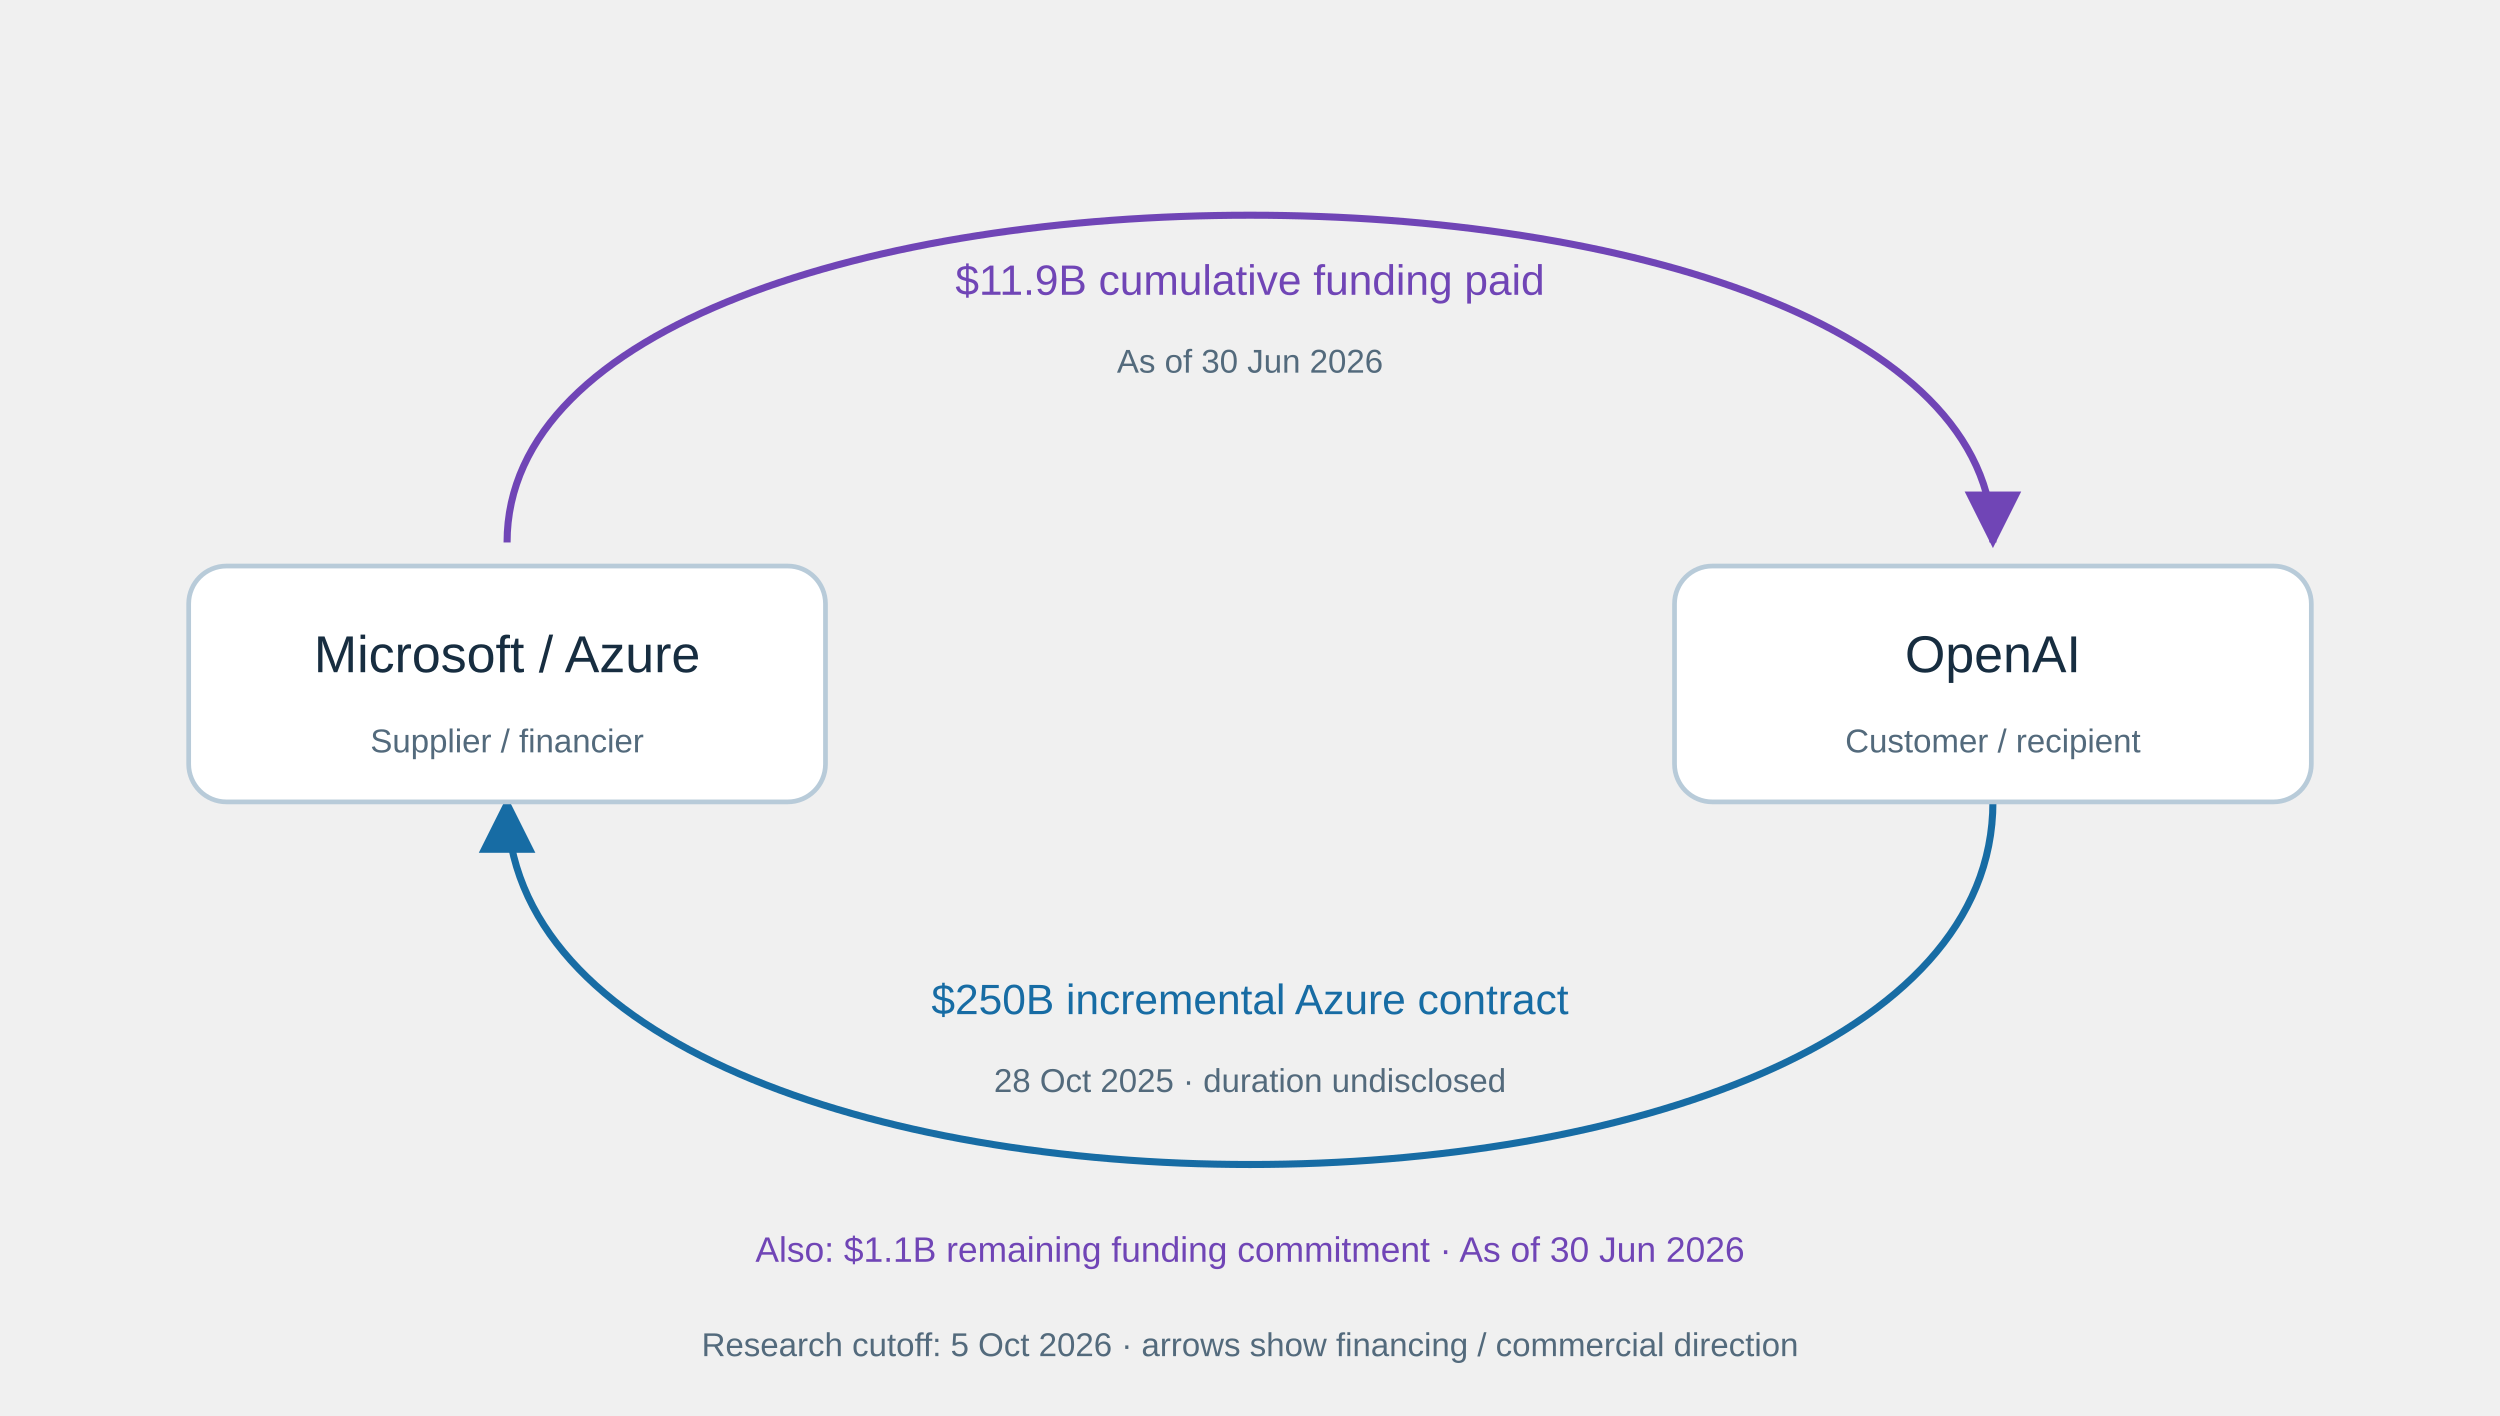
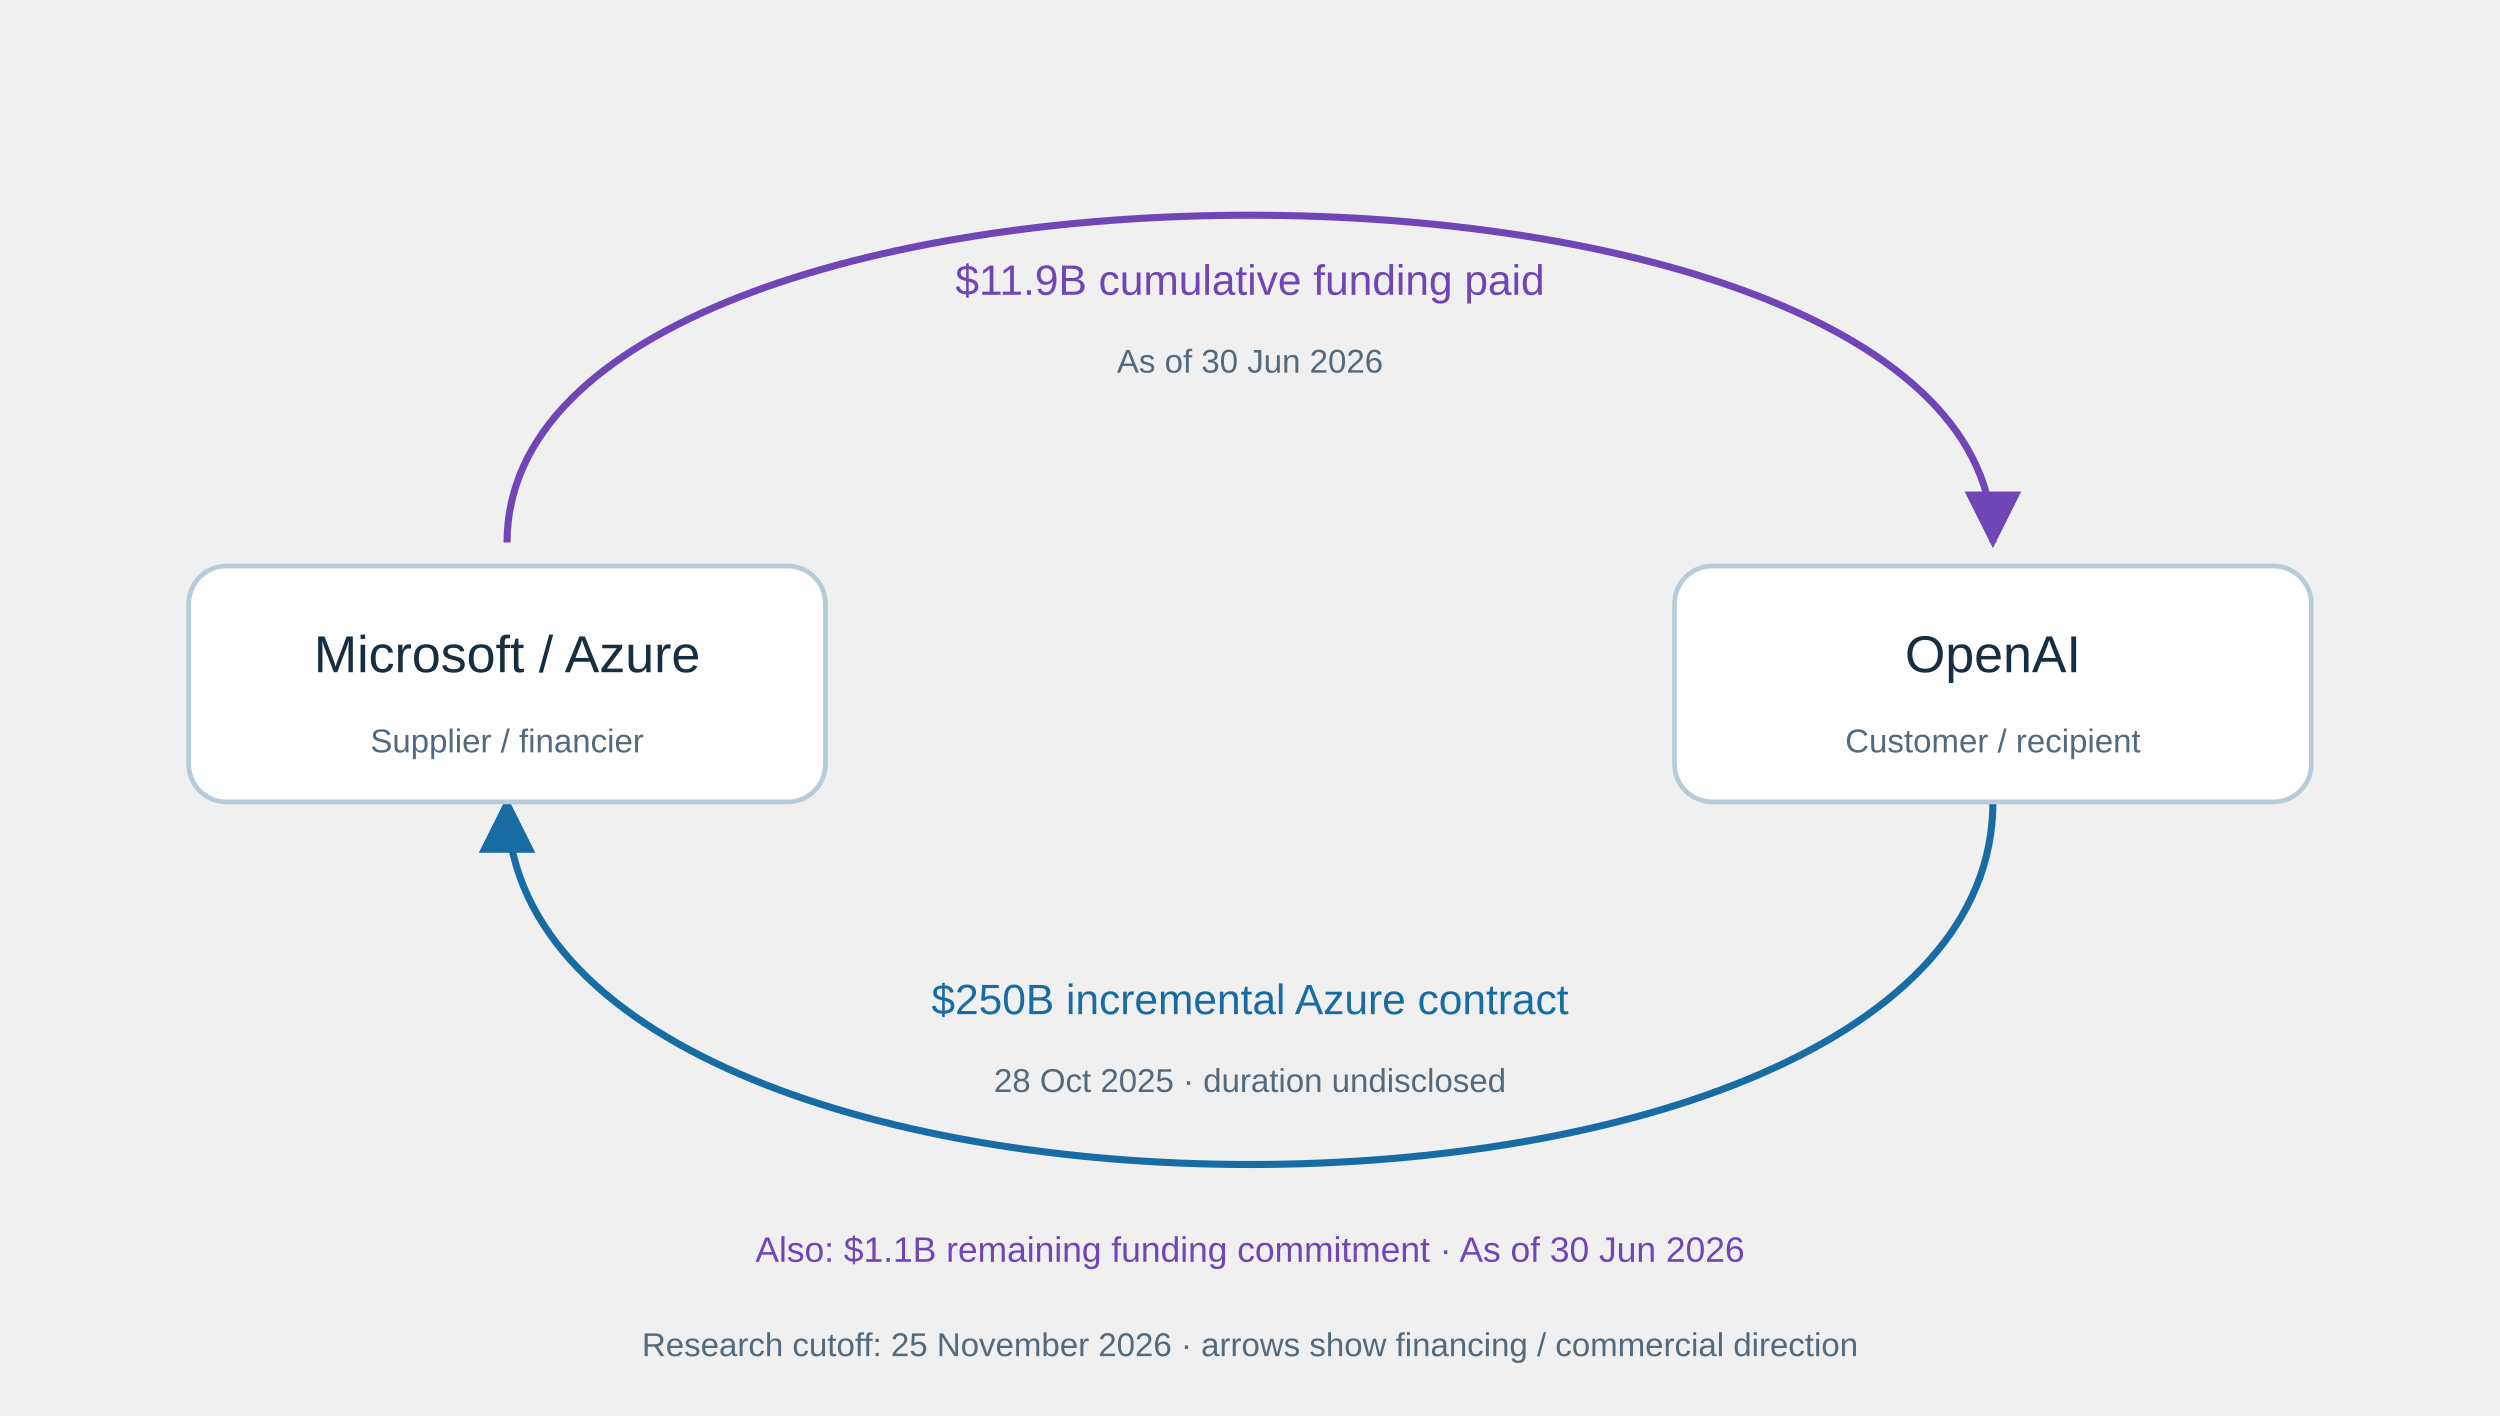
<svg xmlns="http://www.w3.org/2000/svg" viewBox="0 0 1060 600" role="img" aria-labelledby="microsoft-openai-title microsoft-openai-desc" style="font-family:Arial,sans-serif;background:#f8fafc">
  <defs>
    <marker id="microsoft-openai-paid" viewBox="0 0 10 10" refX="9" refY="5" markerWidth="8" markerHeight="8" orient="auto-start-reverse">
      <path d="M0 0 L10 5 L0 10 z" fill="#7045b6" />
    </marker>
    <marker id="microsoft-openai-commitment" viewBox="0 0 10 10" refX="9" refY="5" markerWidth="8" markerHeight="8" orient="auto-start-reverse">
      <path d="M0 0 L10 5 L0 10 z" fill="#7045b6" />
    </marker>
    <marker id="microsoft-openai-purchase" viewBox="0 0 10 10" refX="9" refY="5" markerWidth="8" markerHeight="8" orient="auto-start-reverse">
      <path d="M0 0 L10 5 L0 10 z" fill="#176ca4" />
    </marker>
    <marker id="microsoft-openai-guarantee" viewBox="0 0 10 10" refX="9" refY="5" markerWidth="8" markerHeight="8" orient="auto-start-reverse">
      <path d="M0 0 L10 5 L0 10 z" fill="#a16a0a" />
    </marker>
    <marker id="microsoft-openai-incentive" viewBox="0 0 10 10" refX="9" refY="5" markerWidth="8" markerHeight="8" orient="auto-start-reverse">
      <path d="M0 0 L10 5 L0 10 z" fill="#aa4280" />
    </marker>
  </defs>
  <path d="M 215 230 C 215 45 845 45 845 230" fill="none" stroke="#7045b6" stroke-width="3" marker-end="url(#microsoft-openai-paid)" />
  <text x="530" y="125" text-anchor="middle" font-size="18" fill="#7045b6">$11.9B cumulative funding paid</text>
  <text x="530" y="158" text-anchor="middle" font-size="14" fill="#536a7c">As of 30 Jun 2026</text>
  <path d="M 845 340 C 845 545 215 545 215 340" fill="none" stroke="#176ca4" stroke-width="3" marker-end="url(#microsoft-openai-purchase)" />
  <text x="530" y="430" text-anchor="middle" font-size="18" fill="#176ca4">$250B incremental Azure contract</text>
  <text x="530" y="463" text-anchor="middle" font-size="14" fill="#536a7c">28 Oct 2025 · duration undisclosed</text>
  <text x="530" y="535" text-anchor="middle" font-size="15" fill="#7045b6">Also: $1.1B remaining funding commitment · As of 30 Jun 2026</text>
  <rect x="80" y="240" width="270" height="100" rx="16" fill="#fff" stroke="#b8cbd9" stroke-width="2" />
  <text x="215" y="285" text-anchor="middle" font-size="22" fill="#172d40">Microsoft / Azure</text>
  <text x="215" y="319" text-anchor="middle" font-size="14" fill="#536a7c">Supplier / financier</text>
  <rect x="710" y="240" width="270" height="100" rx="16" fill="#fff" stroke="#b8cbd9" stroke-width="2" />
  <text x="845" y="285" text-anchor="middle" font-size="22" fill="#172d40">OpenAI</text>
  <text x="845" y="319" text-anchor="middle" font-size="14" fill="#536a7c">Customer / recipient</text>
-   <text x="530" y="575" text-anchor="middle" font-size="14" fill="#536a7c">Research cutoff: 5 Oct 2026 · arrows show financing / commercial direction</text>
+   <text x="530" y="575" text-anchor="middle" font-size="14" fill="#536a7c">Research cutoff: 25 November 2026 · arrows show financing / commercial direction</text>
</svg>
